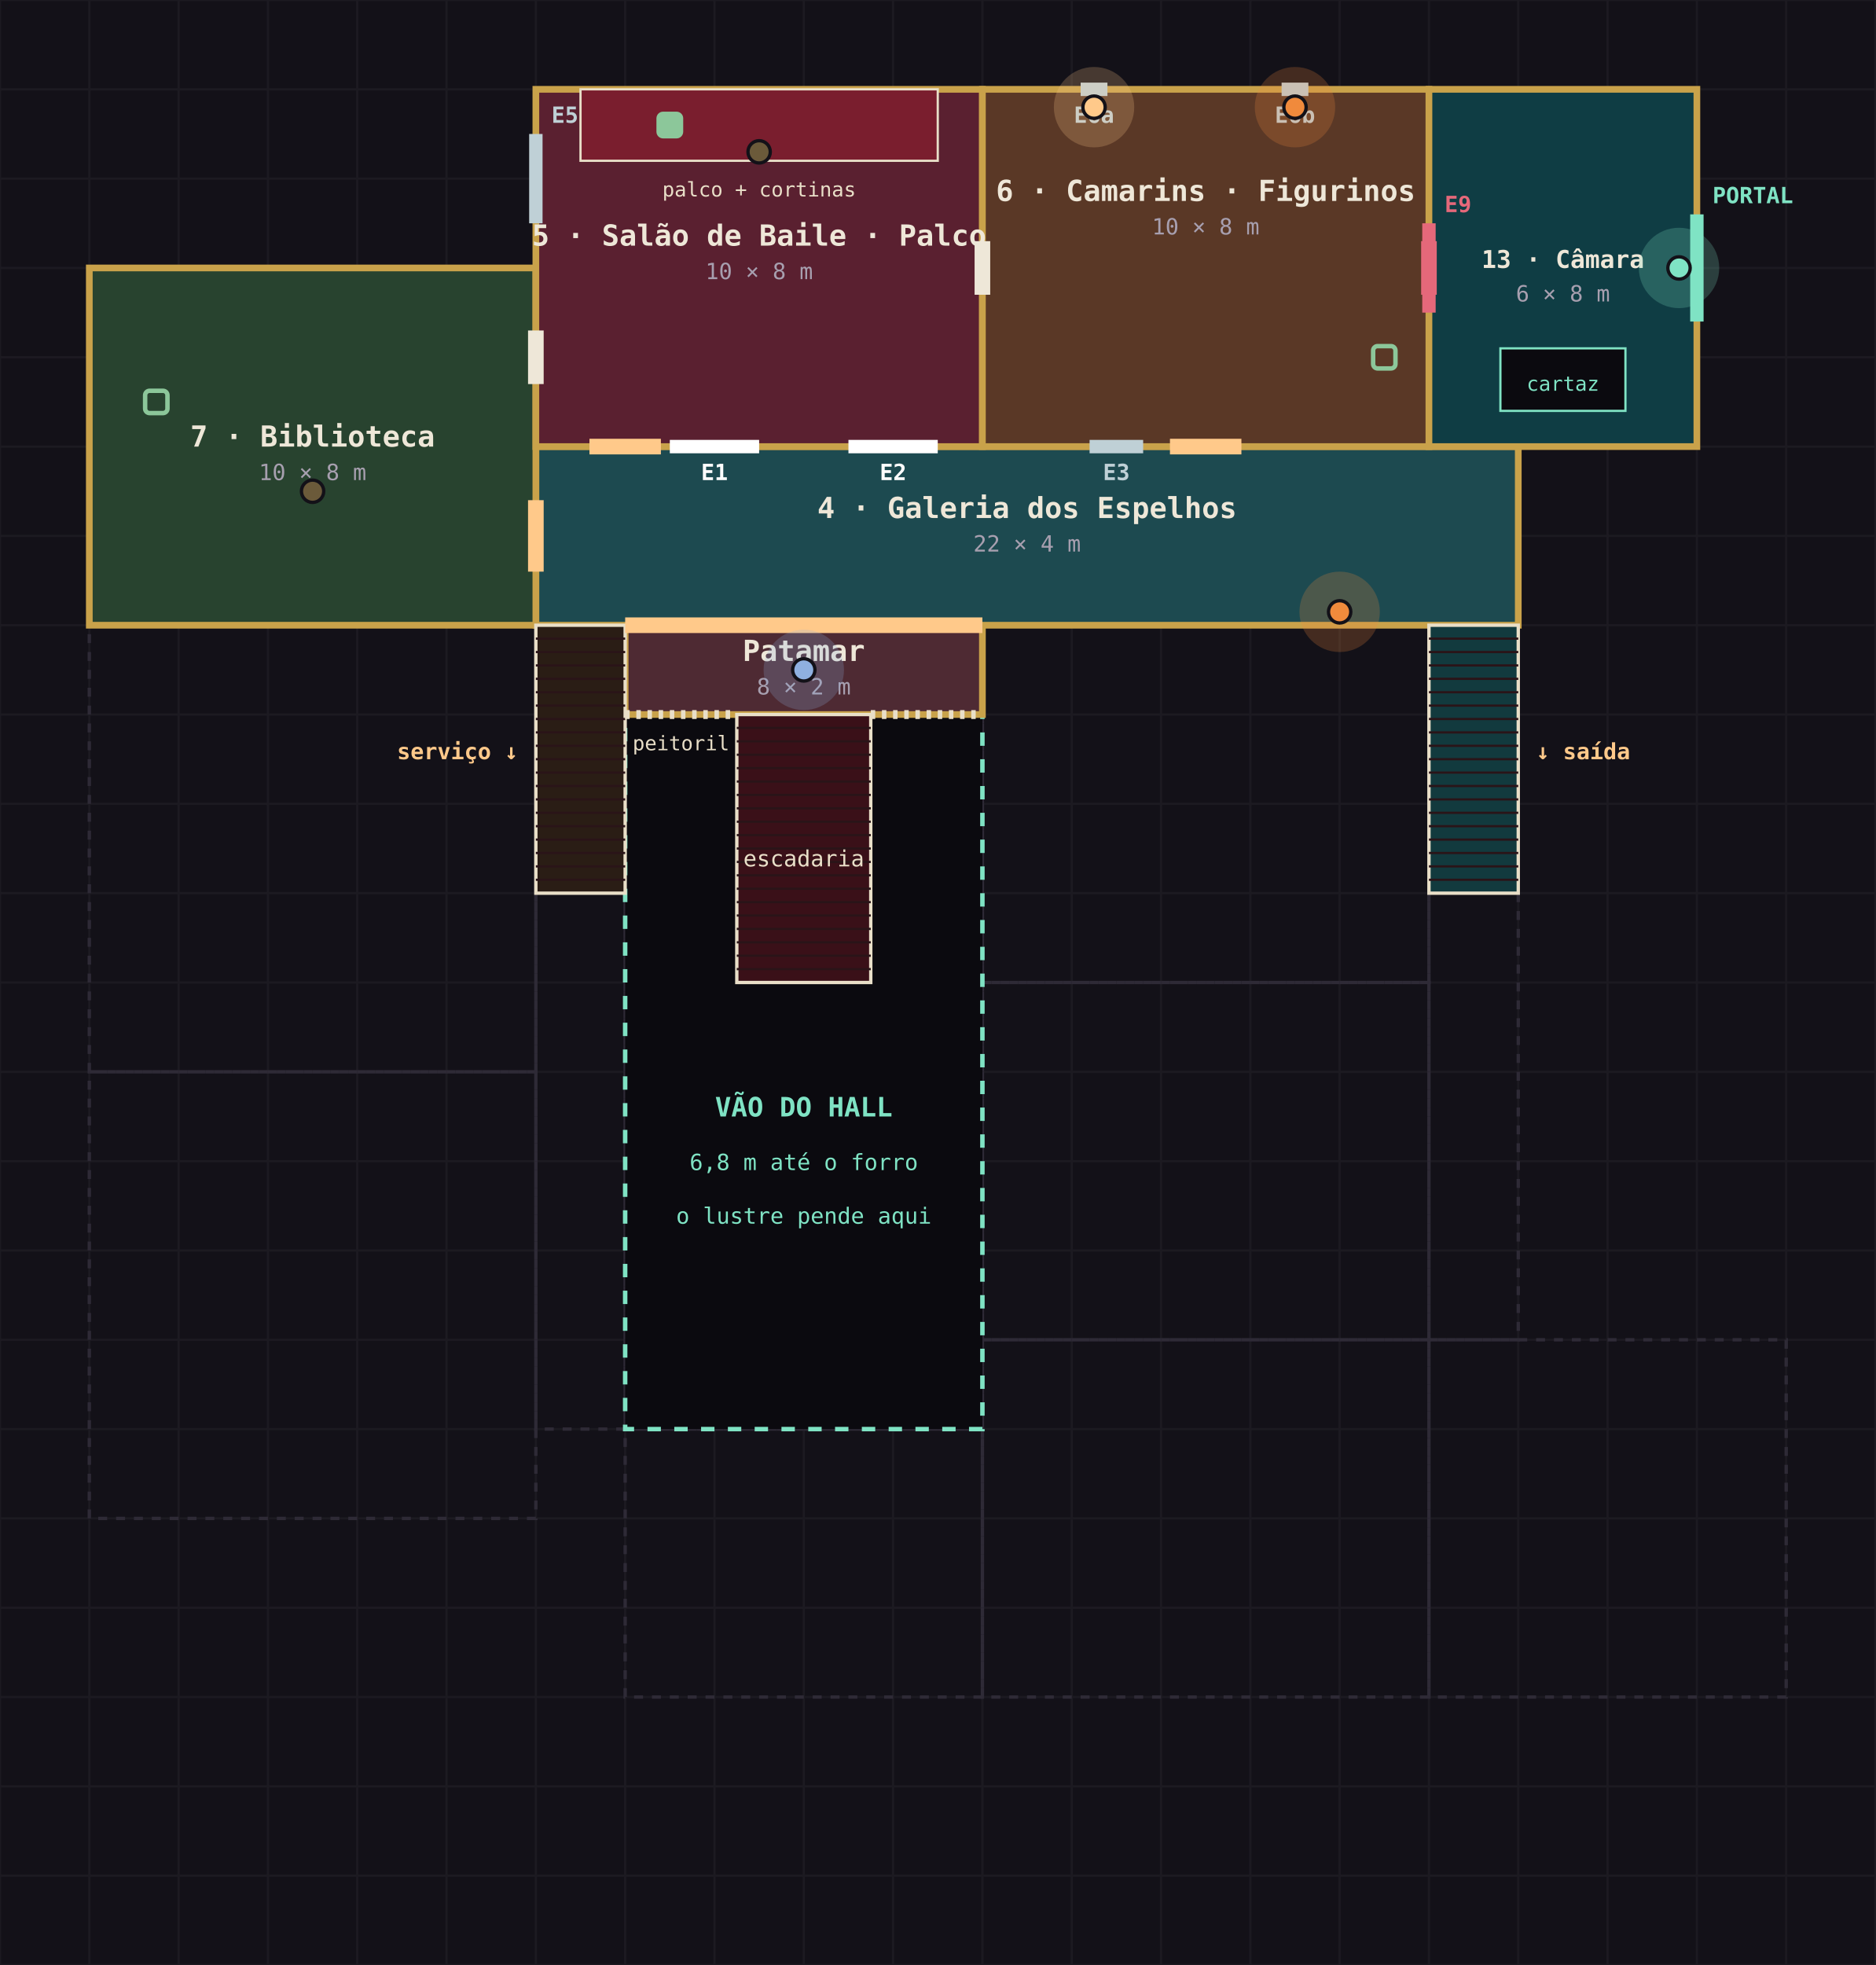
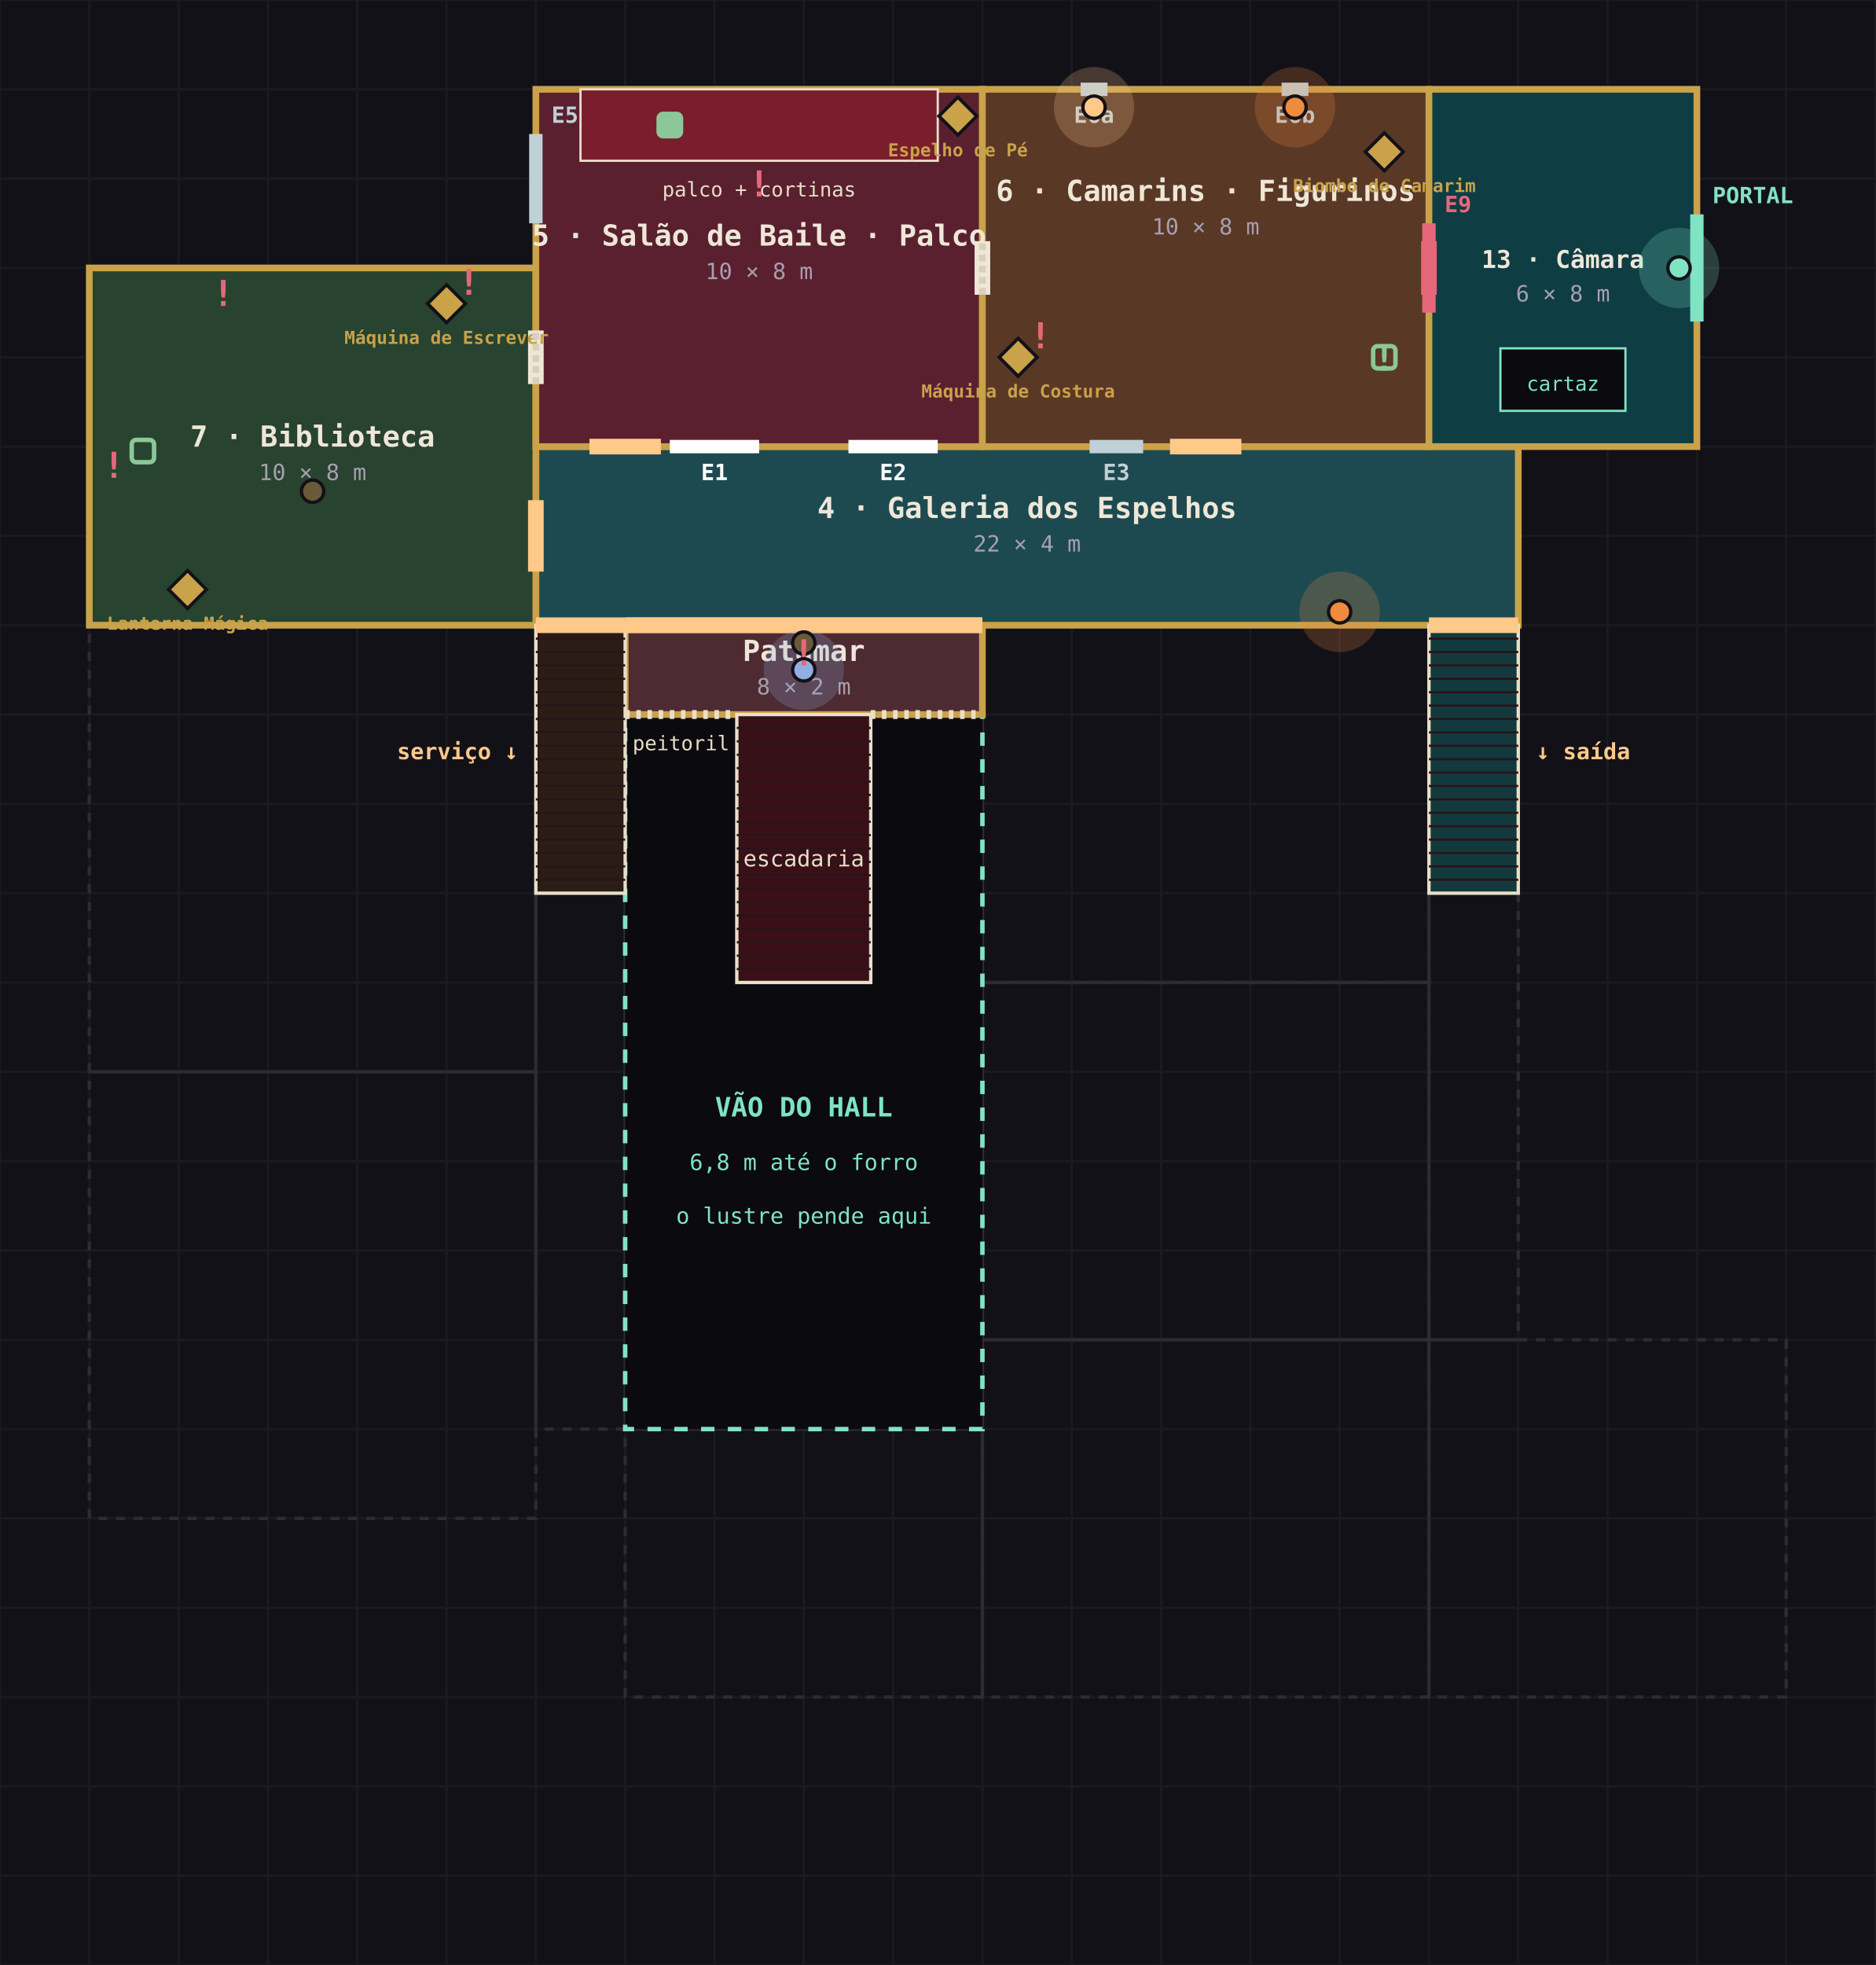
<svg xmlns="http://www.w3.org/2000/svg" viewBox="0 0 840 880" width="840" height="880">
  <rect width="840" height="880" fill="#131118" />
  <line x1="0" y1="0" x2="0" y2="880" stroke="#1c1a21" stroke-width="1" />
  <line x1="40" y1="0" x2="40" y2="880" stroke="#1c1a21" stroke-width="1" />
  <line x1="80" y1="0" x2="80" y2="880" stroke="#1c1a21" stroke-width="1" />
  <line x1="120" y1="0" x2="120" y2="880" stroke="#1c1a21" stroke-width="1" />
  <line x1="160" y1="0" x2="160" y2="880" stroke="#1c1a21" stroke-width="1" />
  <line x1="200" y1="0" x2="200" y2="880" stroke="#1c1a21" stroke-width="1" />
  <line x1="240" y1="0" x2="240" y2="880" stroke="#1c1a21" stroke-width="1" />
  <line x1="280" y1="0" x2="280" y2="880" stroke="#1c1a21" stroke-width="1" />
  <line x1="320" y1="0" x2="320" y2="880" stroke="#1c1a21" stroke-width="1" />
  <line x1="360" y1="0" x2="360" y2="880" stroke="#1c1a21" stroke-width="1" />
  <line x1="400" y1="0" x2="400" y2="880" stroke="#1c1a21" stroke-width="1" />
  <line x1="440" y1="0" x2="440" y2="880" stroke="#1c1a21" stroke-width="1" />
  <line x1="480" y1="0" x2="480" y2="880" stroke="#1c1a21" stroke-width="1" />
  <line x1="520" y1="0" x2="520" y2="880" stroke="#1c1a21" stroke-width="1" />
  <line x1="560" y1="0" x2="560" y2="880" stroke="#1c1a21" stroke-width="1" />
  <line x1="600" y1="0" x2="600" y2="880" stroke="#1c1a21" stroke-width="1" />
  <line x1="640" y1="0" x2="640" y2="880" stroke="#1c1a21" stroke-width="1" />
  <line x1="680" y1="0" x2="680" y2="880" stroke="#1c1a21" stroke-width="1" />
  <line x1="720" y1="0" x2="720" y2="880" stroke="#1c1a21" stroke-width="1" />
  <line x1="760" y1="0" x2="760" y2="880" stroke="#1c1a21" stroke-width="1" />
  <line x1="800" y1="0" x2="800" y2="880" stroke="#1c1a21" stroke-width="1" />
  <line x1="840" y1="0" x2="840" y2="880" stroke="#1c1a21" stroke-width="1" />
  <line x1="0" y1="880" x2="840" y2="880" stroke="#1c1a21" stroke-width="1" />
  <line x1="0" y1="840" x2="840" y2="840" stroke="#1c1a21" stroke-width="1" />
  <line x1="0" y1="800" x2="840" y2="800" stroke="#1c1a21" stroke-width="1" />
  <line x1="0" y1="760" x2="840" y2="760" stroke="#1c1a21" stroke-width="1" />
  <line x1="0" y1="720" x2="840" y2="720" stroke="#1c1a21" stroke-width="1" />
  <line x1="0" y1="680" x2="840" y2="680" stroke="#1c1a21" stroke-width="1" />
  <line x1="0" y1="640" x2="840" y2="640" stroke="#1c1a21" stroke-width="1" />
  <line x1="0" y1="600" x2="840" y2="600" stroke="#1c1a21" stroke-width="1" />
  <line x1="0" y1="560" x2="840" y2="560" stroke="#1c1a21" stroke-width="1" />
  <line x1="0" y1="520" x2="840" y2="520" stroke="#1c1a21" stroke-width="1" />
  <line x1="0" y1="480" x2="840" y2="480" stroke="#1c1a21" stroke-width="1" />
  <line x1="0" y1="440" x2="840" y2="440" stroke="#1c1a21" stroke-width="1" />
  <line x1="0" y1="400" x2="840" y2="400" stroke="#1c1a21" stroke-width="1" />
  <line x1="0" y1="360" x2="840" y2="360" stroke="#1c1a21" stroke-width="1" />
  <line x1="0" y1="320" x2="840" y2="320" stroke="#1c1a21" stroke-width="1" />
  <line x1="0" y1="280" x2="840" y2="280" stroke="#1c1a21" stroke-width="1" />
  <line x1="0" y1="240" x2="840" y2="240" stroke="#1c1a21" stroke-width="1" />
  <line x1="0" y1="200" x2="840" y2="200" stroke="#1c1a21" stroke-width="1" />
  <line x1="0" y1="160" x2="840" y2="160" stroke="#1c1a21" stroke-width="1" />
  <line x1="0" y1="120" x2="840" y2="120" stroke="#1c1a21" stroke-width="1" />
  <line x1="0" y1="80" x2="840" y2="80" stroke="#1c1a21" stroke-width="1" />
  <line x1="0" y1="40" x2="840" y2="40" stroke="#1c1a21" stroke-width="1" />
  <line x1="0" y1="0" x2="840" y2="0" stroke="#1c1a21" stroke-width="1" />
  <rect x="280" y="640" width="160" height="120" fill="none" stroke="#2e2a36" stroke-width="1.5" stroke-dasharray="4 4" />
  <rect x="280" y="440" width="160" height="200" fill="none" stroke="#2e2a36" stroke-width="1.5" stroke-dasharray="4 4" />
  <rect x="280" y="280" width="160" height="160" fill="none" stroke="#2e2a36" stroke-width="1.5" stroke-dasharray="4 4" />
-   <rect x="240" y="280" width="40" height="360" fill="none" stroke="#2e2a36" stroke-width="1.5" stroke-dasharray="4 4" />
+   <rect x="240" y="400" width="40" height="240" fill="none" stroke="#2e2a36" stroke-width="1.5" stroke-dasharray="4 4" />
+   <rect x="240" y="280" width="40" height="120" fill="none" stroke="#2e2a36" stroke-width="1.5" stroke-dasharray="4 4" />
  <rect x="40" y="280" width="200" height="200" fill="none" stroke="#2e2a36" stroke-width="1.5" stroke-dasharray="4 4" />
  <rect x="40" y="480" width="200" height="200" fill="none" stroke="#2e2a36" stroke-width="1.5" stroke-dasharray="4 4" />
  <rect x="440" y="280" width="200" height="160" fill="none" stroke="#2e2a36" stroke-width="1.5" stroke-dasharray="4 4" />
  <rect x="440" y="440" width="200" height="160" fill="none" stroke="#2e2a36" stroke-width="1.5" stroke-dasharray="4 4" />
  <rect x="440" y="600" width="200" height="160" fill="none" stroke="#2e2a36" stroke-width="1.5" stroke-dasharray="4 4" />
-   <rect x="640" y="280" width="40" height="320" fill="none" stroke="#2e2a36" stroke-width="1.5" stroke-dasharray="4 4" />
+   <rect x="640" y="400" width="40" height="200" fill="none" stroke="#2e2a36" stroke-width="1.5" stroke-dasharray="4 4" />
+   <rect x="640" y="280" width="40" height="120" fill="none" stroke="#2e2a36" stroke-width="1.5" stroke-dasharray="4 4" />
  <rect x="640" y="600" width="160" height="160" fill="none" stroke="#2e2a36" stroke-width="1.5" stroke-dasharray="4 4" />
  <rect x="280" y="320" width="160" height="320" fill="#0b0a0f" stroke="#7FE3C4" stroke-width="2" stroke-dasharray="6 6" />
  <text x="360" y="500" fill="#7FE3C4" font-size="12" font-weight="700" text-anchor="middle" font-family="IBM Plex Mono, monospace">VÃO DO HALL</text>
  <text x="360" y="524.0" fill="#7FE3C4" font-size="10" font-weight="400" text-anchor="middle" font-family="IBM Plex Mono, monospace">6,8 m até o forro</text>
  <text x="360" y="548.0" fill="#7FE3C4" font-size="10" font-weight="400" text-anchor="middle" font-family="IBM Plex Mono, monospace">o lustre pende aqui</text>
  <rect x="280" y="280" width="160" height="40" fill="#4e2a33" stroke="#C9A24A" stroke-width="3" />
  <rect x="240" y="200" width="440" height="80" fill="#1d4a50" stroke="#C9A24A" stroke-width="3" />
  <rect x="40" y="120" width="200" height="160" fill="#28432f" stroke="#C9A24A" stroke-width="3" />
  <rect x="240" y="40" width="200" height="160" fill="#5a2030" stroke="#C9A24A" stroke-width="3" />
  <rect x="440" y="40" width="200" height="160" fill="#5a3826" stroke="#C9A24A" stroke-width="3" />
  <rect x="640" y="40" width="120" height="160" fill="#0f3d44" stroke="#C9A24A" stroke-width="3" />
  <rect x="330.0" y="320" width="60.0" height="120" fill="#3a1018" stroke="#E9DFC8" stroke-width="1.5" />
  <line x1="330.0" y1="434.0" x2="390.0" y2="434.0" stroke="#2a1418" stroke-width="1" />
  <line x1="330.0" y1="428.0" x2="390.0" y2="428.0" stroke="#2a1418" stroke-width="1" />
  <line x1="330.0" y1="422.0" x2="390.0" y2="422.0" stroke="#2a1418" stroke-width="1" />
  <line x1="330.0" y1="416.0" x2="390.0" y2="416.0" stroke="#2a1418" stroke-width="1" />
  <line x1="330.0" y1="410.0" x2="390.0" y2="410.0" stroke="#2a1418" stroke-width="1" />
  <line x1="330.0" y1="404.0" x2="390.0" y2="404.0" stroke="#2a1418" stroke-width="1" />
  <line x1="330.0" y1="398.0" x2="390.0" y2="398.0" stroke="#2a1418" stroke-width="1" />
  <line x1="330.0" y1="392.0" x2="390.0" y2="392.0" stroke="#2a1418" stroke-width="1" />
  <line x1="330.0" y1="386.0" x2="390.0" y2="386.0" stroke="#2a1418" stroke-width="1" />
  <line x1="330.0" y1="380.0" x2="390.0" y2="380.0" stroke="#2a1418" stroke-width="1" />
  <line x1="330.0" y1="374.0" x2="390.0" y2="374.0" stroke="#2a1418" stroke-width="1" />
  <line x1="330.0" y1="368.0" x2="390.0" y2="368.0" stroke="#2a1418" stroke-width="1" />
  <line x1="330.0" y1="362.0" x2="390.0" y2="362.0" stroke="#2a1418" stroke-width="1" />
  <line x1="330.0" y1="356.0" x2="390.0" y2="356.0" stroke="#2a1418" stroke-width="1" />
  <line x1="330.0" y1="350.0" x2="390.0" y2="350.0" stroke="#2a1418" stroke-width="1" />
  <line x1="330.0" y1="344.0" x2="390.0" y2="344.0" stroke="#2a1418" stroke-width="1" />
  <line x1="330.0" y1="338.0" x2="390.0" y2="338.0" stroke="#2a1418" stroke-width="1" />
  <line x1="330.0" y1="332.0" x2="390.0" y2="332.0" stroke="#2a1418" stroke-width="1" />
  <line x1="330.0" y1="326.0" x2="390.0" y2="326.0" stroke="#2a1418" stroke-width="1" />
  <text x="360" y="388.0" fill="#E9DFC8" font-size="10" font-weight="400" text-anchor="middle" font-family="IBM Plex Mono, monospace">escadaria</text>
  <rect x="240" y="280" width="40" height="120" fill="#2a1d15" stroke="#E9DFC8" stroke-width="1.5" />
  <line x1="240" y1="394.0" x2="280" y2="394.0" stroke="#2a1418" stroke-width="1" />
  <line x1="240" y1="388.0" x2="280" y2="388.0" stroke="#2a1418" stroke-width="1" />
  <line x1="240" y1="382.0" x2="280" y2="382.0" stroke="#2a1418" stroke-width="1" />
  <line x1="240" y1="376.0" x2="280" y2="376.0" stroke="#2a1418" stroke-width="1" />
  <line x1="240" y1="370.0" x2="280" y2="370.0" stroke="#2a1418" stroke-width="1" />
  <line x1="240" y1="364.0" x2="280" y2="364.0" stroke="#2a1418" stroke-width="1" />
  <line x1="240" y1="358.0" x2="280" y2="358.0" stroke="#2a1418" stroke-width="1" />
  <line x1="240" y1="352.0" x2="280" y2="352.0" stroke="#2a1418" stroke-width="1" />
  <line x1="240" y1="346.0" x2="280" y2="346.0" stroke="#2a1418" stroke-width="1" />
  <line x1="240" y1="340.0" x2="280" y2="340.0" stroke="#2a1418" stroke-width="1" />
  <line x1="240" y1="334.0" x2="280" y2="334.0" stroke="#2a1418" stroke-width="1" />
  <line x1="240" y1="328.0" x2="280" y2="328.0" stroke="#2a1418" stroke-width="1" />
  <line x1="240" y1="322.0" x2="280" y2="322.0" stroke="#2a1418" stroke-width="1" />
  <line x1="240" y1="316.0" x2="280" y2="316.0" stroke="#2a1418" stroke-width="1" />
  <line x1="240" y1="310.0" x2="280" y2="310.0" stroke="#2a1418" stroke-width="1" />
  <line x1="240" y1="304.0" x2="280" y2="304.0" stroke="#2a1418" stroke-width="1" />
  <line x1="240" y1="298.0" x2="280" y2="298.0" stroke="#2a1418" stroke-width="1" />
  <line x1="240" y1="292.0" x2="280" y2="292.0" stroke="#2a1418" stroke-width="1" />
  <line x1="240" y1="286.0" x2="280" y2="286.0" stroke="#2a1418" stroke-width="1" />
  <rect x="640" y="280" width="40" height="120" fill="#123a3e" stroke="#E9DFC8" stroke-width="1.5" />
  <line x1="640" y1="394.0" x2="680" y2="394.0" stroke="#2a1418" stroke-width="1" />
  <line x1="640" y1="388.0" x2="680" y2="388.0" stroke="#2a1418" stroke-width="1" />
  <line x1="640" y1="382.0" x2="680" y2="382.0" stroke="#2a1418" stroke-width="1" />
  <line x1="640" y1="376.0" x2="680" y2="376.0" stroke="#2a1418" stroke-width="1" />
  <line x1="640" y1="370.0" x2="680" y2="370.0" stroke="#2a1418" stroke-width="1" />
  <line x1="640" y1="364.0" x2="680" y2="364.0" stroke="#2a1418" stroke-width="1" />
  <line x1="640" y1="358.0" x2="680" y2="358.0" stroke="#2a1418" stroke-width="1" />
  <line x1="640" y1="352.0" x2="680" y2="352.0" stroke="#2a1418" stroke-width="1" />
  <line x1="640" y1="346.0" x2="680" y2="346.0" stroke="#2a1418" stroke-width="1" />
  <line x1="640" y1="340.0" x2="680" y2="340.0" stroke="#2a1418" stroke-width="1" />
  <line x1="640" y1="334.0" x2="680" y2="334.0" stroke="#2a1418" stroke-width="1" />
  <line x1="640" y1="328.0" x2="680" y2="328.0" stroke="#2a1418" stroke-width="1" />
  <line x1="640" y1="322.0" x2="680" y2="322.0" stroke="#2a1418" stroke-width="1" />
  <line x1="640" y1="316.0" x2="680" y2="316.0" stroke="#2a1418" stroke-width="1" />
  <line x1="640" y1="310.0" x2="680" y2="310.0" stroke="#2a1418" stroke-width="1" />
  <line x1="640" y1="304.0" x2="680" y2="304.0" stroke="#2a1418" stroke-width="1" />
  <line x1="640" y1="298.0" x2="680" y2="298.0" stroke="#2a1418" stroke-width="1" />
  <line x1="640" y1="292.0" x2="680" y2="292.0" stroke="#2a1418" stroke-width="1" />
  <line x1="640" y1="286.0" x2="680" y2="286.0" stroke="#2a1418" stroke-width="1" />
  <text x="232.0" y="340" fill="#FFC98A" font-size="10" font-weight="600" text-anchor="end" font-family="IBM Plex Mono, monospace">serviço ↓</text>
  <text x="688.0" y="340" fill="#FFC98A" font-size="10" font-weight="600" text-anchor="start" font-family="IBM Plex Mono, monospace">↓ saída</text>
  <line x1="280" y1="320" x2="330.0" y2="320" stroke="#E9DFC8" stroke-width="4" stroke-dasharray="2 3" />
  <line x1="390.0" y1="320" x2="440" y2="320" stroke="#E9DFC8" stroke-width="4" stroke-dasharray="2 3" />
  <text x="305.0" y="336.0" fill="#E9DFC8" font-size="9" font-weight="400" text-anchor="middle" font-family="IBM Plex Mono, monospace">peitoril</text>
  <rect x="260" y="40" width="160" height="32" fill="#7A1E2E" stroke="#E9DFC8" stroke-width="1" />
  <text x="340" y="88.0" fill="#E9DFC8" font-size="9" font-weight="400" text-anchor="middle" font-family="IBM Plex Mono, monospace">palco + cortinas</text>
  <rect x="672.0" y="156.0" width="56" height="28" fill="#0b0a0f" stroke="#7FE3C4" stroke-width="1" />
  <text x="700" y="175.0" fill="#7FE3C4" font-size="9" font-weight="400" text-anchor="middle" font-family="IBM Plex Mono, monospace">cartaz</text>
  <text x="360.0" y="296.0" fill="#EEE7D8" font-size="13" font-weight="700" text-anchor="middle" font-family="IBM Plex Mono, monospace">Patamar</text>
  <text x="360.0" y="311.0" fill="#A79FAF" font-size="10" font-weight="400" text-anchor="middle" font-family="IBM Plex Mono, monospace">8 × 2 m</text>
  <text x="460.0" y="232.0" fill="#EEE7D8" font-size="13" font-weight="700" text-anchor="middle" font-family="IBM Plex Mono, monospace">4 · Galeria dos Espelhos</text>
  <text x="460.0" y="247.0" fill="#A79FAF" font-size="10" font-weight="400" text-anchor="middle" font-family="IBM Plex Mono, monospace">22 × 4 m</text>
  <text x="140.0" y="200.0" fill="#EEE7D8" font-size="13" font-weight="700" text-anchor="middle" font-family="IBM Plex Mono, monospace">7 · Biblioteca</text>
  <text x="140.0" y="215.0" fill="#A79FAF" font-size="10" font-weight="400" text-anchor="middle" font-family="IBM Plex Mono, monospace">10 × 8 m</text>
  <text x="340.0" y="110.0" fill="#EEE7D8" font-size="13" font-weight="700" text-anchor="middle" font-family="IBM Plex Mono, monospace">5 · Salão de Baile · Palco</text>
  <text x="340.0" y="125.0" fill="#A79FAF" font-size="10" font-weight="400" text-anchor="middle" font-family="IBM Plex Mono, monospace">10 × 8 m</text>
  <text x="540.0" y="90.0" fill="#EEE7D8" font-size="13" font-weight="700" text-anchor="middle" font-family="IBM Plex Mono, monospace">6 · Camarins · Figurinos</text>
  <text x="540.0" y="105.0" fill="#A79FAF" font-size="10" font-weight="400" text-anchor="middle" font-family="IBM Plex Mono, monospace">10 × 8 m</text>
  <text x="700.0" y="120.0" fill="#EEE7D8" font-size="11" font-weight="700" text-anchor="middle" font-family="IBM Plex Mono, monospace">13 · Câmara</text>
  <text x="700.0" y="135.0" fill="#A79FAF" font-size="10" font-weight="400" text-anchor="middle" font-family="IBM Plex Mono, monospace">6 × 8 m</text>
  <line x1="280.0" y1="280" x2="440.0" y2="280" stroke="#FFC98A" stroke-width="7" />
+   <line x1="280.0" y1="280" x2="440.0" y2="280" stroke="#FFC98A" stroke-width="7" />
+   <line x1="240.0" y1="280" x2="280.0" y2="280" stroke="#FFC98A" stroke-width="7" />
+   <line x1="640.0" y1="280" x2="680.0" y2="280" stroke="#FFC98A" stroke-width="7" />
  <line x1="240" y1="256.0" x2="240" y2="224.0" stroke="#FFC98A" stroke-width="7" />
  <line x1="264.0" y1="200" x2="296.0" y2="200" stroke="#FFC98A" stroke-width="7" />
  <line x1="524.0" y1="200" x2="556.0" y2="200" stroke="#FFC98A" stroke-width="7" />
  <line x1="240" y1="172.0" x2="240" y2="148.0" stroke="#EEE7D8" stroke-width="7" />
  <line x1="440" y1="132.0" x2="440" y2="108.0" stroke="#EEE7D8" stroke-width="7" />
  <line x1="640" y1="132.0" x2="640" y2="108.0" stroke="#E5687A" stroke-width="7" />
  <line x1="300.0" y1="200" x2="340.0" y2="200" stroke="#FFFFFF" stroke-width="6" />
-   <text x="320" y="215.0" fill="#FFFFFF" font-size="10" font-weight="600" text-anchor="middle" font-family="IBM Plex Mono, monospace">E1</text>
+   <text x="320.0" y="215.0" fill="#FFFFFF" font-size="10" font-weight="600" text-anchor="middle" font-family="IBM Plex Mono, monospace">E1</text>
  <line x1="380.0" y1="200" x2="420.0" y2="200" stroke="#FFFFFF" stroke-width="6" />
-   <text x="400" y="215.0" fill="#FFFFFF" font-size="10" font-weight="600" text-anchor="middle" font-family="IBM Plex Mono, monospace">E2</text>
+   <text x="400.0" y="215.0" fill="#FFFFFF" font-size="10" font-weight="600" text-anchor="middle" font-family="IBM Plex Mono, monospace">E2</text>
  <line x1="488.0" y1="200" x2="512.0" y2="200" stroke="#BFD0D6" stroke-width="6" />
-   <text x="500" y="215.0" fill="#BFD0D6" font-size="10" font-weight="600" text-anchor="middle" font-family="IBM Plex Mono, monospace">E3</text>
+   <text x="500.0" y="215.0" fill="#BFD0D6" font-size="10" font-weight="600" text-anchor="middle" font-family="IBM Plex Mono, monospace">E3</text>
  <line x1="240" y1="100.0" x2="240" y2="60.0" stroke="#BFD0D6" stroke-width="6" />
  <text x="247.0" y="55.0" fill="#BFD0D6" font-size="10" font-weight="600" text-anchor="start" font-family="IBM Plex Mono, monospace">E5</text>
  <line x1="484.0" y1="40" x2="496.0" y2="40" stroke="#BFD0D6" stroke-width="6" />
  <text x="490.0" y="55.0" fill="#BFD0D6" font-size="10" font-weight="600" text-anchor="middle" font-family="IBM Plex Mono, monospace">E6a</text>
  <line x1="574.0" y1="40" x2="586.0" y2="40" stroke="#BFD0D6" stroke-width="6" />
-   <text x="580" y="55.0" fill="#BFD0D6" font-size="10" font-weight="600" text-anchor="middle" font-family="IBM Plex Mono, monospace">E6b</text>
+   <text x="580.0" y="55.0" fill="#BFD0D6" font-size="10" font-weight="600" text-anchor="middle" font-family="IBM Plex Mono, monospace">E6b</text>
  <line x1="640" y1="140.0" x2="640" y2="100.0" stroke="#E5687A" stroke-width="6" />
  <text x="647.0" y="95.0" fill="#E5687A" font-size="10" font-weight="600" text-anchor="start" font-family="IBM Plex Mono, monospace">E9</text>
  <line x1="760" y1="144.0" x2="760" y2="96.0" stroke="#7FE3C4" stroke-width="6" />
  <text x="767.0" y="91.0" fill="#7FE3C4" font-size="10" font-weight="600" text-anchor="start" font-family="IBM Plex Mono, monospace">PORTAL</text>
  <circle cx="600" cy="274.0" r="18" fill="#F08A3C" opacity="0.22" />
  <circle cx="600" cy="274.0" r="5" fill="#F08A3C" stroke="#131118" stroke-width="1.5" />
  <circle cx="360" cy="300" r="18" fill="#8FB0E0" opacity="0.22" />
  <circle cx="360" cy="300" r="5" fill="#8FB0E0" stroke="#131118" stroke-width="1.5" />
  <circle cx="140" cy="220" r="7" fill="#6b5a3a" opacity="0" />
  <circle cx="140" cy="220" r="5" fill="#6b5a3a" stroke="#131118" stroke-width="1.5" />
-   <circle cx="340" cy="68.0" r="7" fill="#6b5a3a" opacity="0" />
-   <circle cx="340" cy="68.0" r="5" fill="#6b5a3a" stroke="#131118" stroke-width="1.5" />
+   <circle cx="360" cy="288.0" r="7" fill="#6b5a3a" opacity="0" />
+   <circle cx="360" cy="288.0" r="5" fill="#6b5a3a" stroke="#131118" stroke-width="1.5" />
  <circle cx="490.0" cy="48.0" r="18" fill="#FFC98A" opacity="0.22" />
  <circle cx="490.0" cy="48.0" r="5" fill="#FFC98A" stroke="#131118" stroke-width="1.5" />
  <circle cx="580" cy="48.0" r="18" fill="#F08A3C" opacity="0.22" />
  <circle cx="580" cy="48.0" r="5" fill="#F08A3C" stroke="#131118" stroke-width="1.5" />
  <circle cx="752.0" cy="120" r="18" fill="#7FE3C4" opacity="0.22" />
  <circle cx="752.0" cy="120" r="5" fill="#7FE3C4" stroke="#131118" stroke-width="1.5" />
  <rect x="295" y="51.0" width="10" height="10" rx="2" fill="#8CC79A" stroke="#8CC79A" stroke-width="2" />
-   <rect x="65.0" y="175" width="10" height="10" rx="2" fill="none" stroke="#8CC79A" stroke-width="2" />
+   <rect x="59.0" y="197.0" width="10" height="10" rx="2" fill="none" stroke="#8CC79A" stroke-width="2" />
  <rect x="615" y="155" width="10" height="10" rx="2" fill="none" stroke="#8CC79A" stroke-width="2" />
+   <rect x="194.0" y="130.0" width="12" height="12" fill="#C9A24A" stroke="#131118" stroke-width="1.5" transform="rotate(45 200.0 136.0)" />
+   <text x="200.0" y="154.0" fill="#C9A24A" font-size="8" font-weight="600" text-anchor="middle" font-family="IBM Plex Mono, monospace">Máquina de Escrever</text>
+   <rect x="78.0" y="258.0" width="12" height="12" fill="#C9A24A" stroke="#131118" stroke-width="1.5" transform="rotate(45 84.0 264.0)" />
+   <text x="84.0" y="282.0" fill="#C9A24A" font-size="8" font-weight="600" text-anchor="middle" font-family="IBM Plex Mono, monospace">Lanterna Mágica</text>
+   <rect x="423.0" y="46.0" width="12" height="12" fill="#C9A24A" stroke="#131118" stroke-width="1.5" transform="rotate(45 429.0 52.0)" />
+   <text x="429.0" y="70.0" fill="#C9A24A" font-size="8" font-weight="600" text-anchor="middle" font-family="IBM Plex Mono, monospace">Espelho de Pé</text>
+   <rect x="450.0" y="154.0" width="12" height="12" fill="#C9A24A" stroke="#131118" stroke-width="1.5" transform="rotate(45 456.0 160.0)" />
+   <text x="456.0" y="178.0" fill="#C9A24A" font-size="8" font-weight="600" text-anchor="middle" font-family="IBM Plex Mono, monospace">Máquina de Costura</text>
+   <rect x="614.0" y="62.0" width="12" height="12" fill="#C9A24A" stroke="#131118" stroke-width="1.5" transform="rotate(45 620.0 68.0)" />
+   <text x="620.0" y="86.0" fill="#C9A24A" font-size="8" font-weight="600" text-anchor="middle" font-family="IBM Plex Mono, monospace">Biombo de Camarim</text>
+   <text x="51.0" y="214.0" fill="#E5687A" font-size="16" font-weight="800" text-anchor="middle" font-family="IBM Plex Mono, monospace">!</text>
+   <text x="100.0" y="137.0" fill="#E5687A" font-size="16" font-weight="800" text-anchor="middle" font-family="IBM Plex Mono, monospace">!</text>
+   <text x="360.0" y="298.0" fill="#E5687A" font-size="16" font-weight="800" text-anchor="middle" font-family="IBM Plex Mono, monospace">!</text>
+   <text x="340.0" y="88.0" fill="#E5687A" font-size="16" font-weight="800" text-anchor="middle" font-family="IBM Plex Mono, monospace">!</text>
+   <text x="210.0" y="132.0" fill="#E5687A" font-size="16" font-weight="800" text-anchor="middle" font-family="IBM Plex Mono, monospace">!</text>
+   <text x="466.0" y="156.0" fill="#E5687A" font-size="16" font-weight="800" text-anchor="middle" font-family="IBM Plex Mono, monospace">!</text>
+   <text x="620.0" y="166.0" fill="#8CC79A" font-size="16" font-weight="800" text-anchor="middle" font-family="IBM Plex Mono, monospace">!</text>
+   <line x1="240" y1="172.0" x2="240" y2="148.0" stroke="#D8D0BC" stroke-width="3" stroke-dasharray="3 2" />
+   <line x1="440" y1="132.0" x2="440" y2="108.0" stroke="#D8D0BC" stroke-width="3" stroke-dasharray="3 2" />
</svg>
